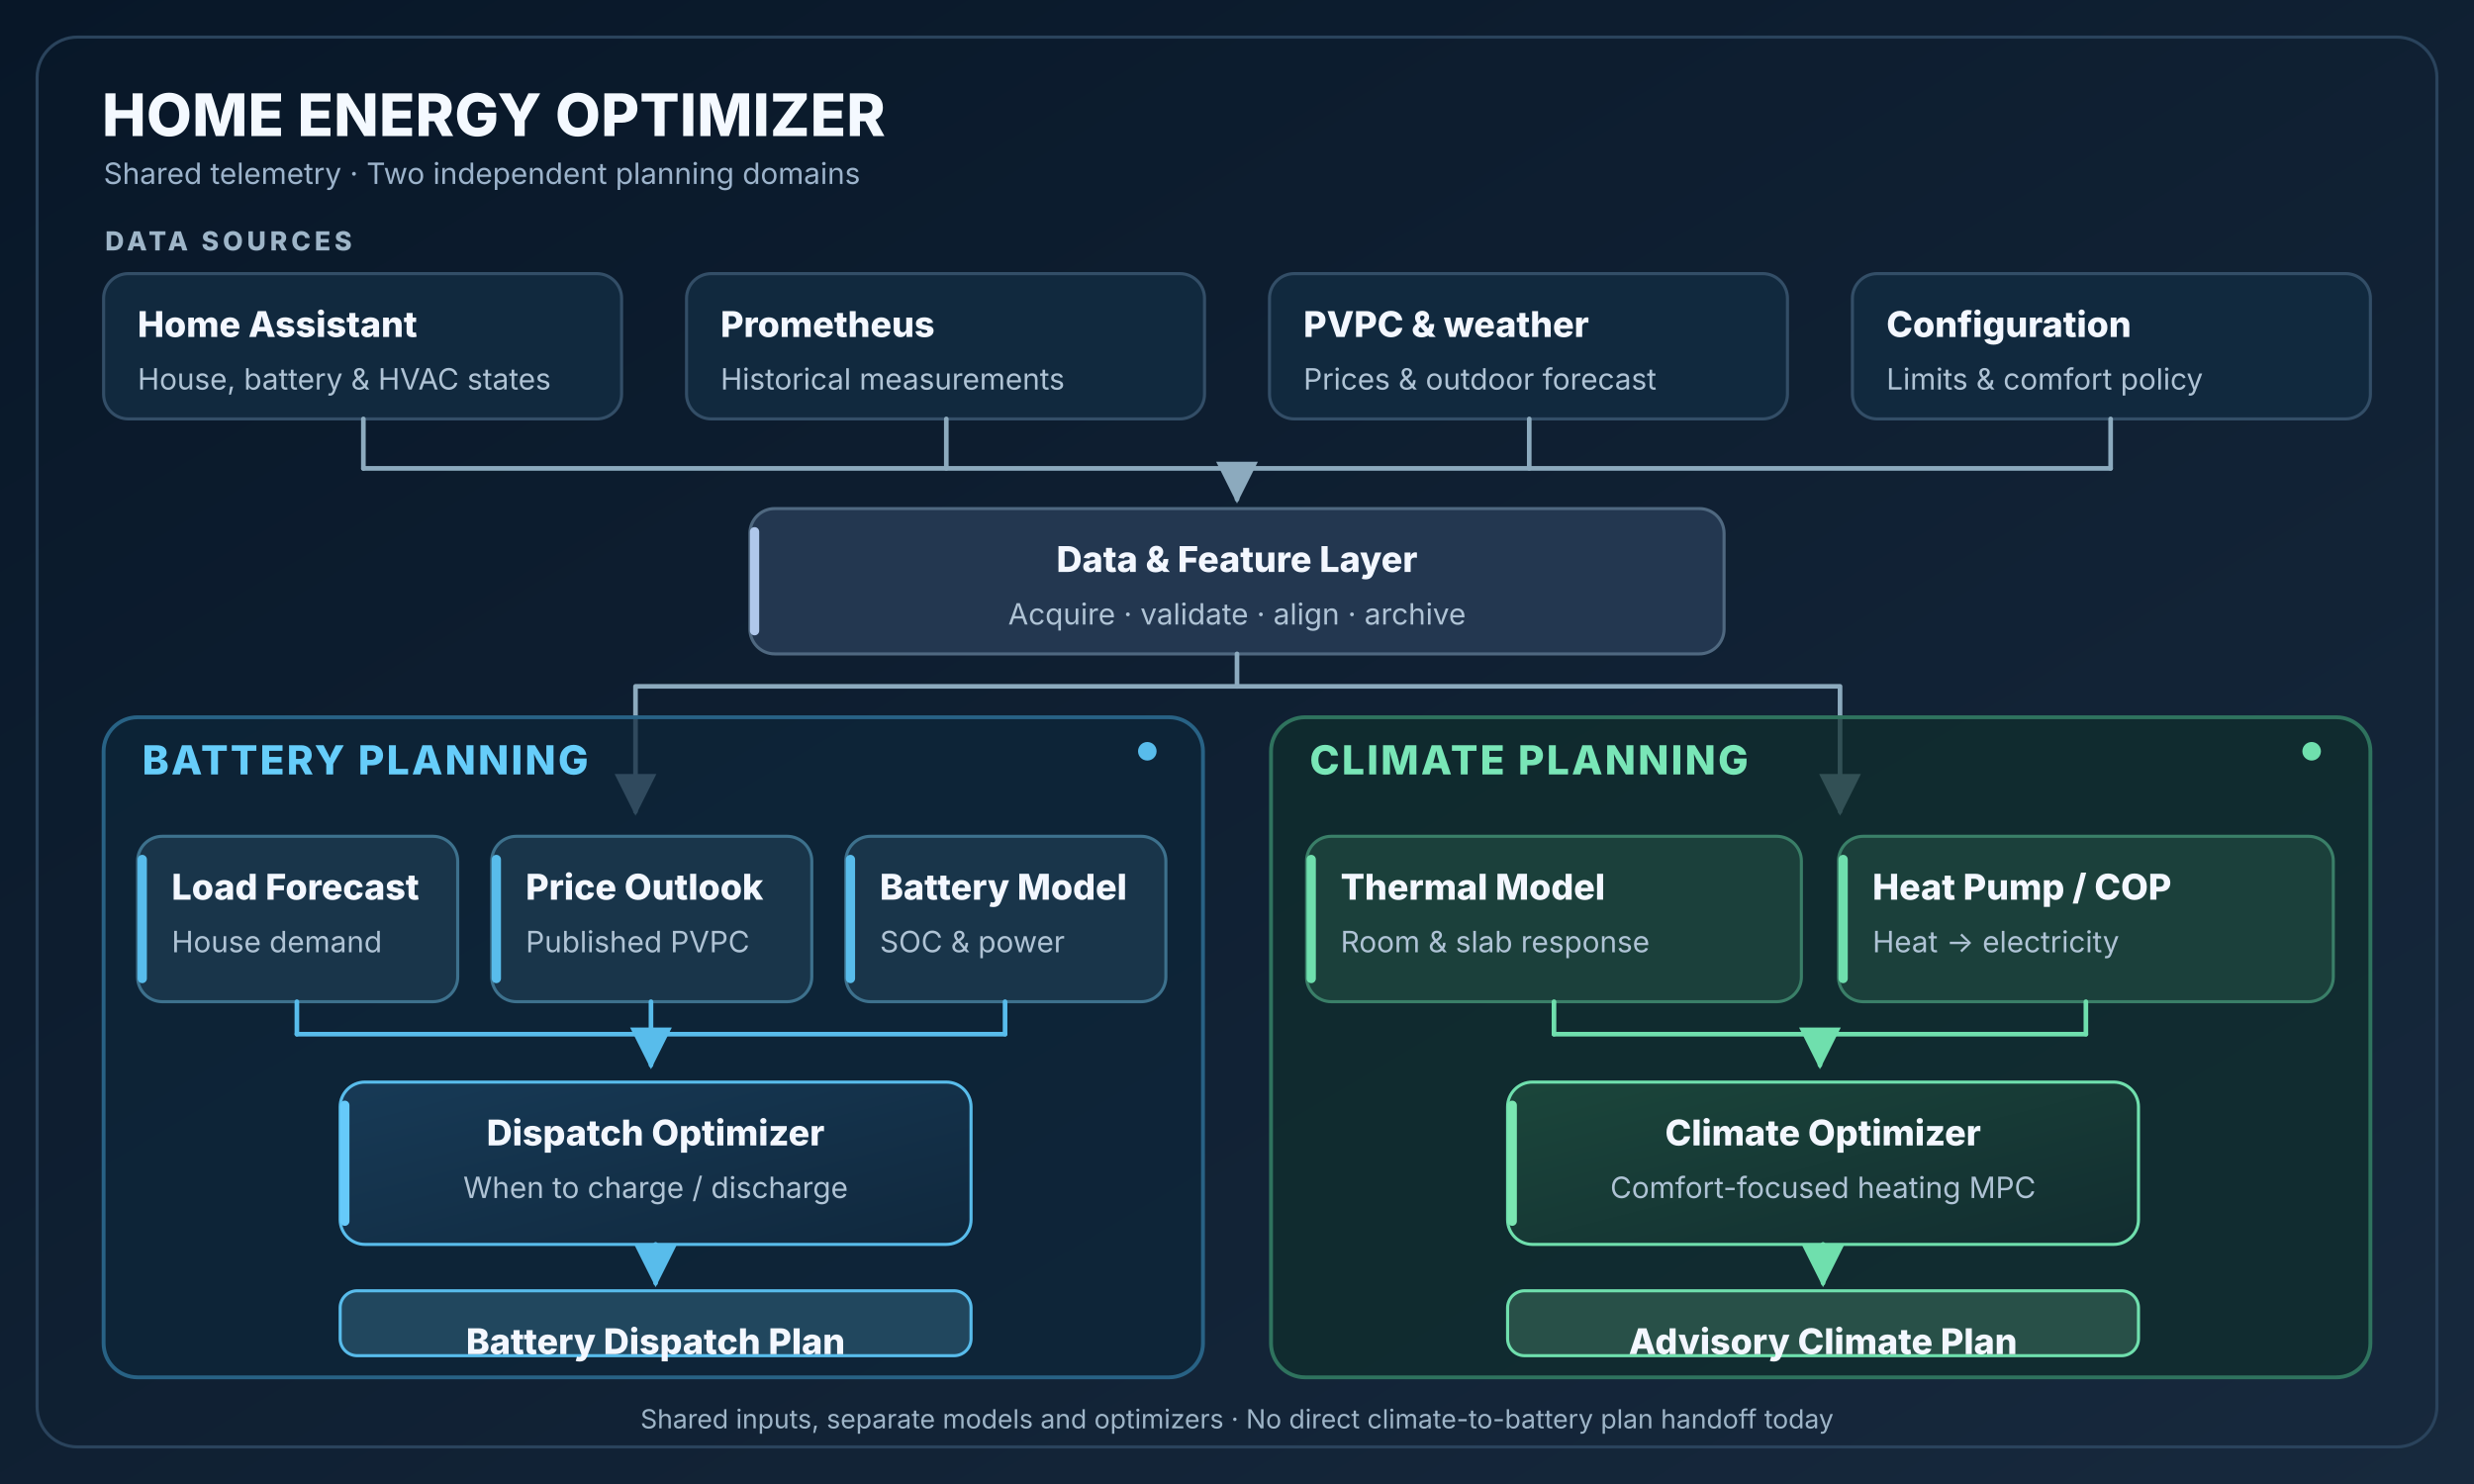
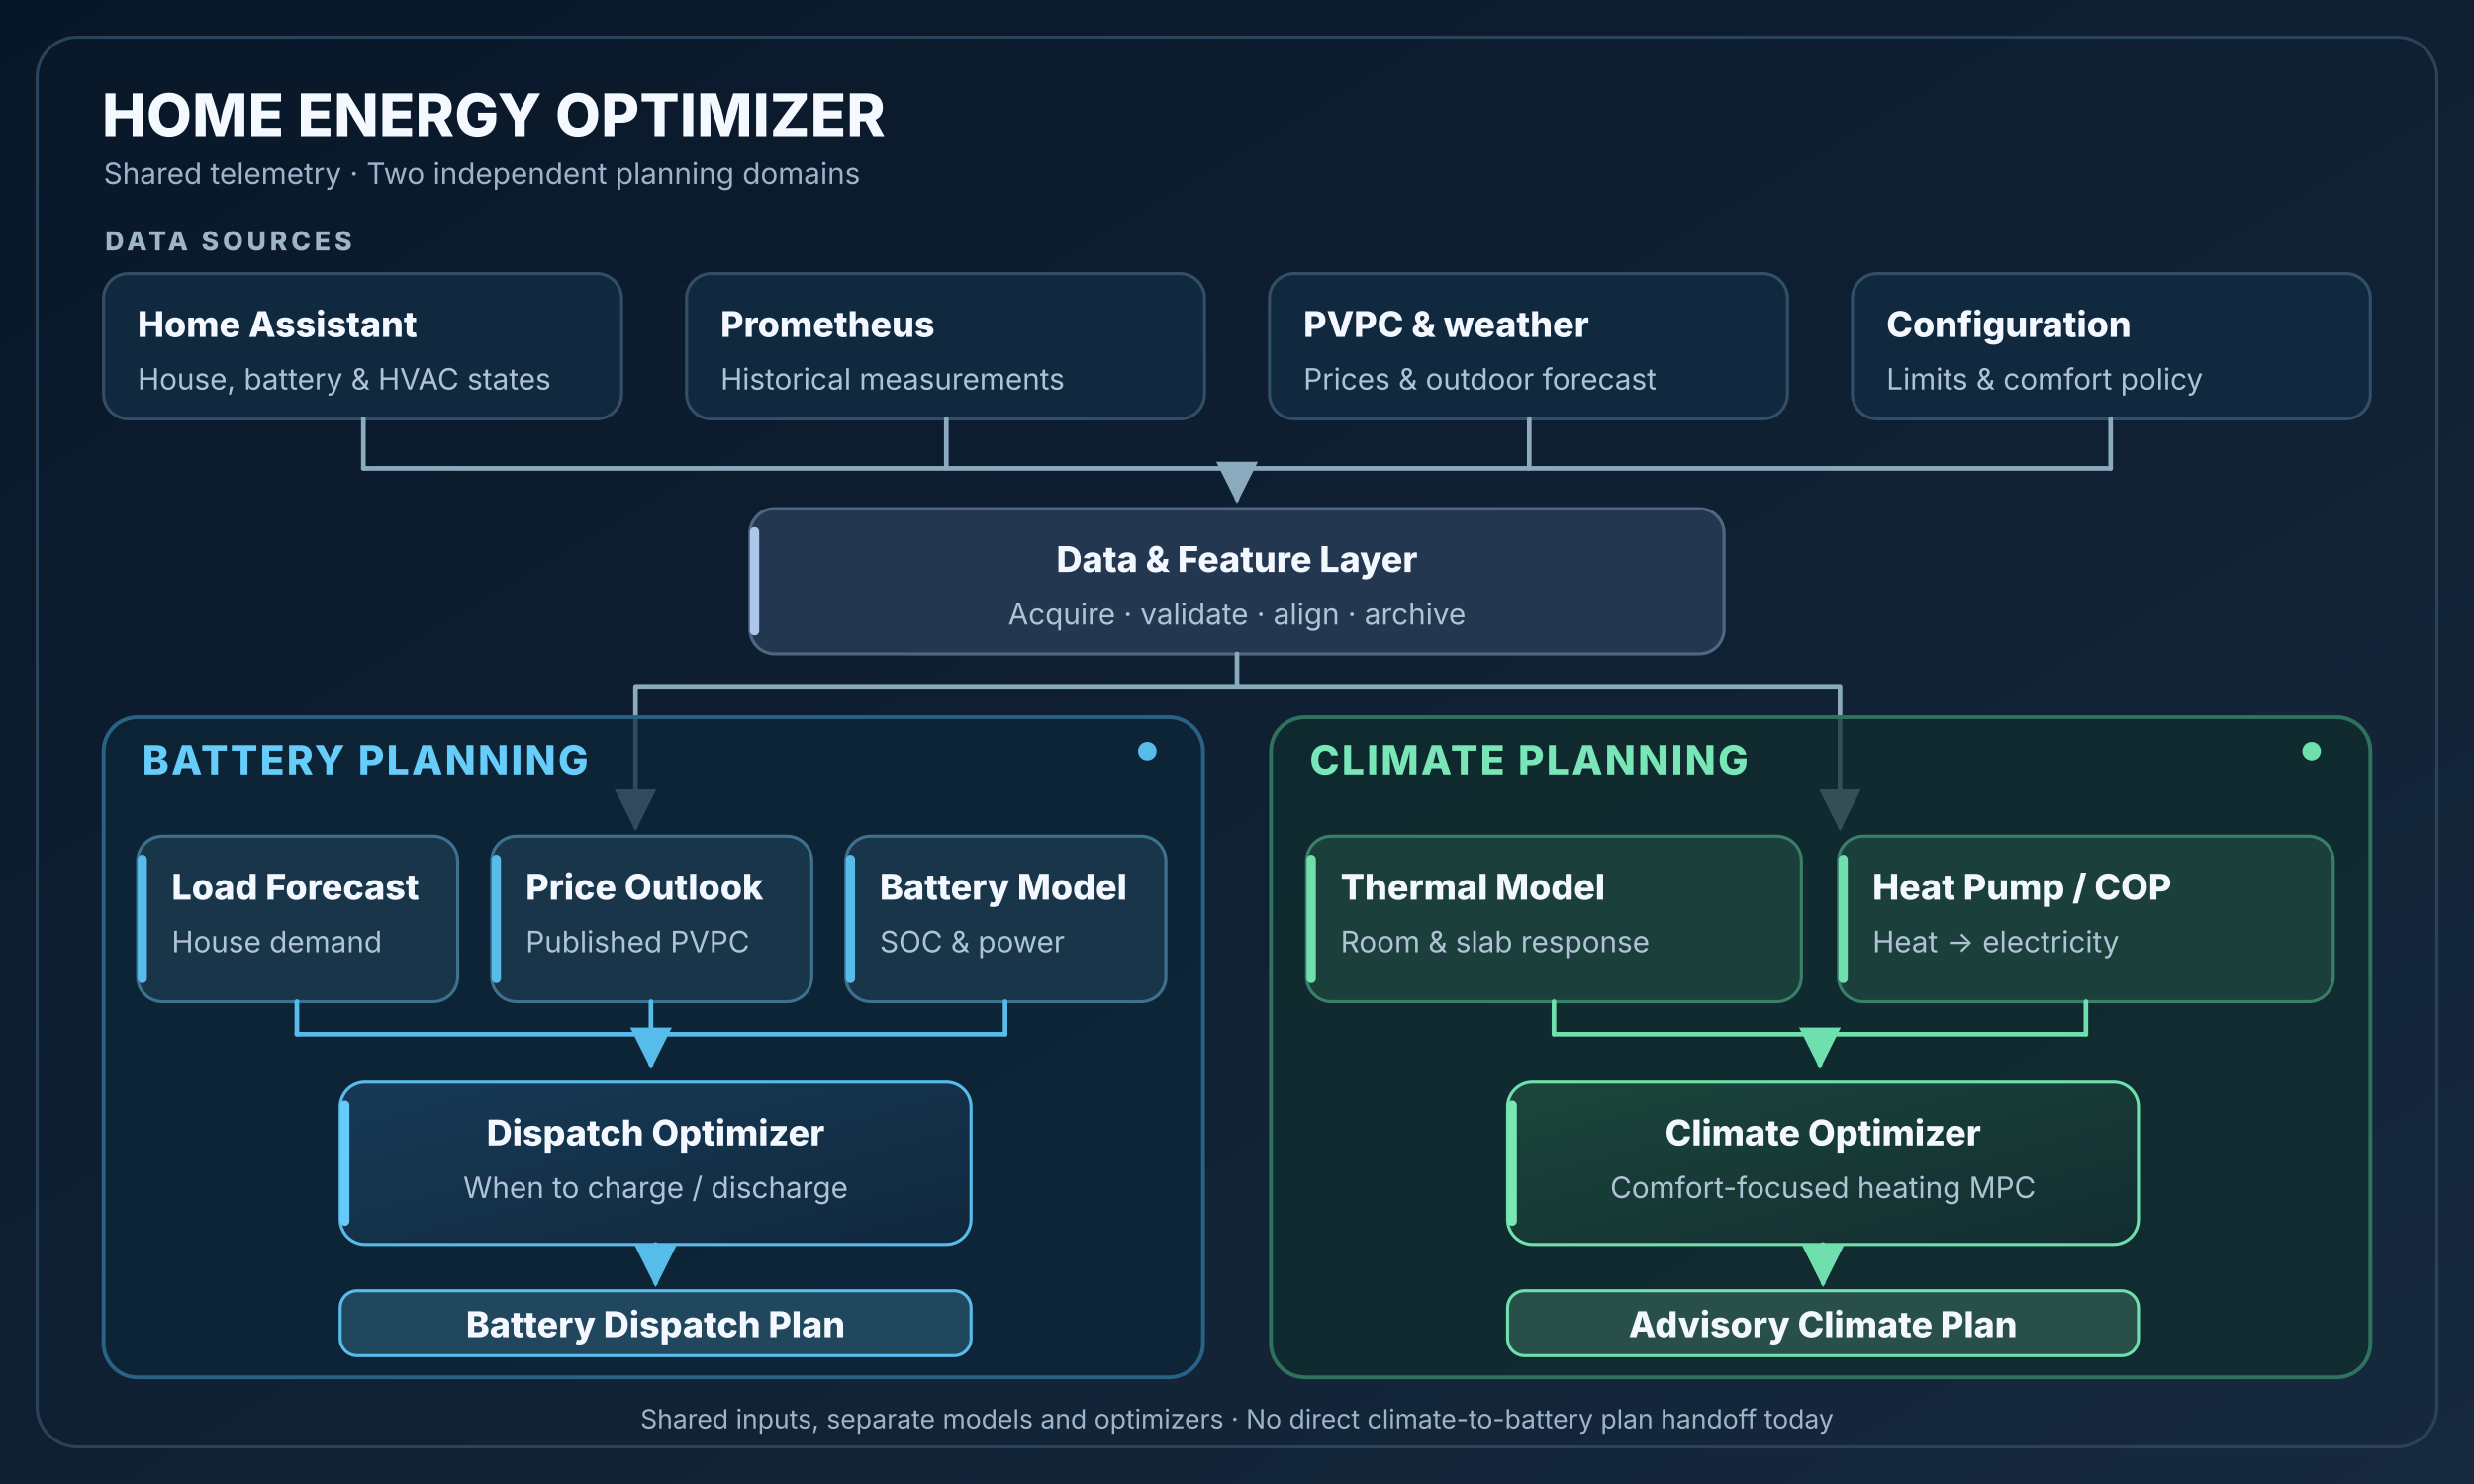
<svg xmlns="http://www.w3.org/2000/svg" width="1600" height="960" viewBox="0 0 1600 960" role="img" aria-labelledby="diagram-title diagram-desc">
  <defs>
    <linearGradient id="canvas" x1="0" y1="0" x2="1" y2="1">
      <stop stop-color="#081728" />
      <stop offset="1" stop-color="#17293d" />
    </linearGradient>
    <linearGradient id="battery" x1="0" y1="0" x2="1" y2="1">
      <stop stop-color="#173a56" />
      <stop offset="1" stop-color="#10283d" />
    </linearGradient>
    <linearGradient id="climate" x1="0" y1="0" x2="1" y2="1">
      <stop stop-color="#1b463b" />
      <stop offset="1" stop-color="#122d30" />
    </linearGradient>
    <marker id="arrow" viewBox="0 0 10 10" refX="9" refY="5" markerWidth="9" markerHeight="9" orient="auto-start-reverse">
      <path d="M0 0 L10 5 L0 10 z" fill="#8caabe" />
    </marker>
    <marker id="battery-arrow" viewBox="0 0 10 10" refX="9" refY="5" markerWidth="9" markerHeight="9" orient="auto">
      <path d="M0 0 L10 5 L0 10 z" fill="#58bceb" />
    </marker>
    <marker id="climate-arrow" viewBox="0 0 10 10" refX="9" refY="5" markerWidth="9" markerHeight="9" orient="auto">
      <path d="M0 0 L10 5 L0 10 z" fill="#6fdfad" />
    </marker>
    <style>
text{font-family:Inter,-apple-system,BlinkMacSystemFont,Segoe UI,Arial,sans-serif}
.heading{font-size:38px;font-weight:800;fill:#f4f9ff;letter-spacing:.25px}
.subtitle{font-size:19px;fill:#9cb3cb}
.section{font-size:26px;font-weight:800;letter-spacing:1.5px}
.title{font-size:23px;font-weight:800;fill:#f3f7ff}
.detail{font-size:19px;fill:#afc3d5}
.small{font-size:17px;fill:#9eb5c8}
.center{text-anchor:middle}
.path{stroke:#8caabe;stroke-width:3;fill:none;stroke-linejoin:round;stroke-linecap:round}
.path-battery{stroke:#58bceb;stroke-width:3;fill:none;stroke-linejoin:round;stroke-linecap:round}
.path-climate{stroke:#6fdfad;stroke-width:3;fill:none;stroke-linejoin:round;stroke-linecap:round}
</style>
  </defs>
  <rect width="1600" height="960" fill="url(#canvas)" />
  <rect x="24" y="24" width="1552" height="912" rx="26" stroke="#2a435c" stroke-width="2" fill="none" />
  <text x="66" y="88" class="heading">HOME ENERGY OPTIMIZER</text>
  <text x="67" y="119" class="subtitle">Shared telemetry · Two independent planning domains</text>
  <text x="68" y="162" class="small" letter-spacing="2.5" font-weight="800">DATA SOURCES</text>
  <rect x="67" y="177" width="335" height="94" rx="16" fill="#11293e" stroke="#334e67" stroke-width="2" />
  <text x="89" y="218" class="title ">Home Assistant</text>
  <text x="89" y="252" class="detail ">House, battery &amp; HVAC states</text>
  <rect x="444" y="177" width="335" height="94" rx="16" fill="#11293e" stroke="#334e67" stroke-width="2" />
  <text x="466" y="218" class="title ">Prometheus</text>
  <text x="466" y="252" class="detail ">Historical measurements</text>
  <rect x="821" y="177" width="335" height="94" rx="16" fill="#11293e" stroke="#334e67" stroke-width="2" />
  <text x="843" y="218" class="title ">PVPC &amp; weather</text>
  <text x="843" y="252" class="detail ">Prices &amp; outdoor forecast</text>
  <rect x="1198" y="177" width="335" height="94" rx="16" fill="#11293e" stroke="#334e67" stroke-width="2" />
  <text x="1220" y="218" class="title ">Configuration</text>
  <text x="1220" y="252" class="detail ">Limits &amp; comfort policy</text>
  <path d="M235 271 V303" class="path" />
  <path d="M612 271 V303" class="path" />
  <path d="M989 271 V303" class="path" />
  <path d="M1365 271 V303" class="path" />
  <path d="M235 303 H1365" class="path" />
  <path d="M800 303 V323" class="path" marker-end="url(#arrow)" />
  <rect x="485" y="329" width="630" height="94" rx="16" fill="#233750" stroke="#4f6880" stroke-width="2" />
  <rect x="485" y="341" width="6" height="70" rx="3" fill="#afc7eb" />
  <text x="800" y="370" class="title center">Data &amp; Feature Layer</text>
  <text x="800" y="404" class="detail center">Acquire · validate · align · archive</text>
-   <path d="M800 423 V444 H411 V525" class="path" marker-end="url(#arrow)" />
-   <path d="M800 444 H1190 V525" class="path" marker-end="url(#arrow)" />
+   <path d="M800 423 V444 H411 V535" class="path" marker-end="url(#arrow)" />
+   <path d="M800 444 H1190 V535" class="path" marker-end="url(#arrow)" />
  <rect x="67" y="464" width="711" height="427" rx="22" stroke="#286285" stroke-width="2.5" fill="#0d263a" fill-opacity=".72" />
  <rect x="822" y="464" width="711" height="427" rx="22" stroke="#2f735e" stroke-width="2.5" fill="#102e2d" fill-opacity=".72" />
  <text x="92" y="501" class="section" fill="#66cdfa">BATTERY PLANNING</text>
  <text x="847" y="501" class="section" fill="#79e6b7">CLIMATE PLANNING</text>
  <rect x="89" y="541" width="207" height="107" rx="16" fill="#19354a" stroke="#3d718d" stroke-width="2" />
  <rect x="89" y="553" width="6" height="83" rx="3" fill="#58bceb" />
  <text x="111" y="582" class="title ">Load Forecast</text>
  <text x="111" y="616" class="detail ">House demand</text>
  <rect x="318" y="541" width="207" height="107" rx="16" fill="#19354a" stroke="#3d718d" stroke-width="2" />
  <rect x="318" y="553" width="6" height="83" rx="3" fill="#58bceb" />
  <text x="340" y="582" class="title ">Price Outlook</text>
  <text x="340" y="616" class="detail ">Published PVPC</text>
  <rect x="547" y="541" width="207" height="107" rx="16" fill="#19354a" stroke="#3d718d" stroke-width="2" />
  <rect x="547" y="553" width="6" height="83" rx="3" fill="#58bceb" />
  <text x="569" y="582" class="title ">Battery Model</text>
  <text x="569" y="616" class="detail ">SOC &amp; power</text>
  <rect x="845" y="541" width="320" height="107" rx="16" fill="#1b403b" stroke="#3a7f68" stroke-width="2" />
  <rect x="845" y="553" width="6" height="83" rx="3" fill="#6fdfad" />
  <text x="867" y="582" class="title ">Thermal Model</text>
  <text x="867" y="616" class="detail ">Room &amp; slab response</text>
  <rect x="1189" y="541" width="320" height="107" rx="16" fill="#1b403b" stroke="#3a7f68" stroke-width="2" />
  <rect x="1189" y="553" width="6" height="83" rx="3" fill="#6fdfad" />
  <text x="1211" y="582" class="title ">Heat Pump / COP</text>
  <text x="1211" y="616" class="detail ">Heat → electricity</text>
  <path d="M192 648 V669" class="path-battery" />
  <path d="M421 648 V669" class="path-battery" />
  <path d="M650 648 V669" class="path-battery" />
  <path d="M192 669 H650" class="path-battery" />
  <path d="M421 669 V689" class="path-battery" marker-end="url(#battery-arrow)" />
  <path d="M1005 648 V669" class="path-climate" />
  <path d="M1349 648 V669" class="path-climate" />
  <path d="M1005 669 H1349" class="path-climate" />
  <path d="M1177 669 V689" class="path-climate" marker-end="url(#climate-arrow)" />
  <rect x="220" y="700" width="408" height="105" rx="16" fill="url(#battery)" stroke="#58bceb" stroke-width="2" />
  <rect x="220" y="712" width="6" height="81" rx="3" fill="#66cafa" />
  <text x="424" y="741" class="title center">Dispatch Optimizer</text>
  <text x="424" y="775" class="detail center">When to charge / discharge</text>
  <rect x="975" y="700" width="408" height="105" rx="16" fill="url(#climate)" stroke="#6fdfad" stroke-width="2" />
  <rect x="975" y="712" width="6" height="81" rx="3" fill="#7ae7b2" />
  <text x="1179" y="741" class="title center">Climate Optimizer</text>
  <text x="1179" y="775" class="detail center">Comfort-focused heating MPC</text>
  <path d="M424 805 V830" class="path-battery" marker-end="url(#battery-arrow)" />
  <path d="M1179 805 V830" class="path-climate" marker-end="url(#climate-arrow)" />
  <rect x="220" y="835" width="408" height="42" rx="11" fill="#21475e" stroke="#58bceb" stroke-width="2" />
-   <text x="424" y="876" class="title center">Battery Dispatch Plan</text>
+   <text x="424" y="865" class="title center">Battery Dispatch Plan</text>
  <rect x="975" y="835" width="408" height="42" rx="11" fill="#285048" stroke="#6fdfad" stroke-width="2" />
-   <text x="1179" y="876" class="title center">Advisory Climate Plan</text>
+   <text x="1179" y="865" class="title center">Advisory Climate Plan</text>
  <circle cx="742" cy="486" r="6" fill="#58bceb" />
  <circle cx="1495" cy="486" r="6" fill="#6fdfad" />
  <text x="800" y="924" class="small center">Shared inputs, separate models and optimizers · No direct climate-to-battery plan handoff today</text>
</svg>
